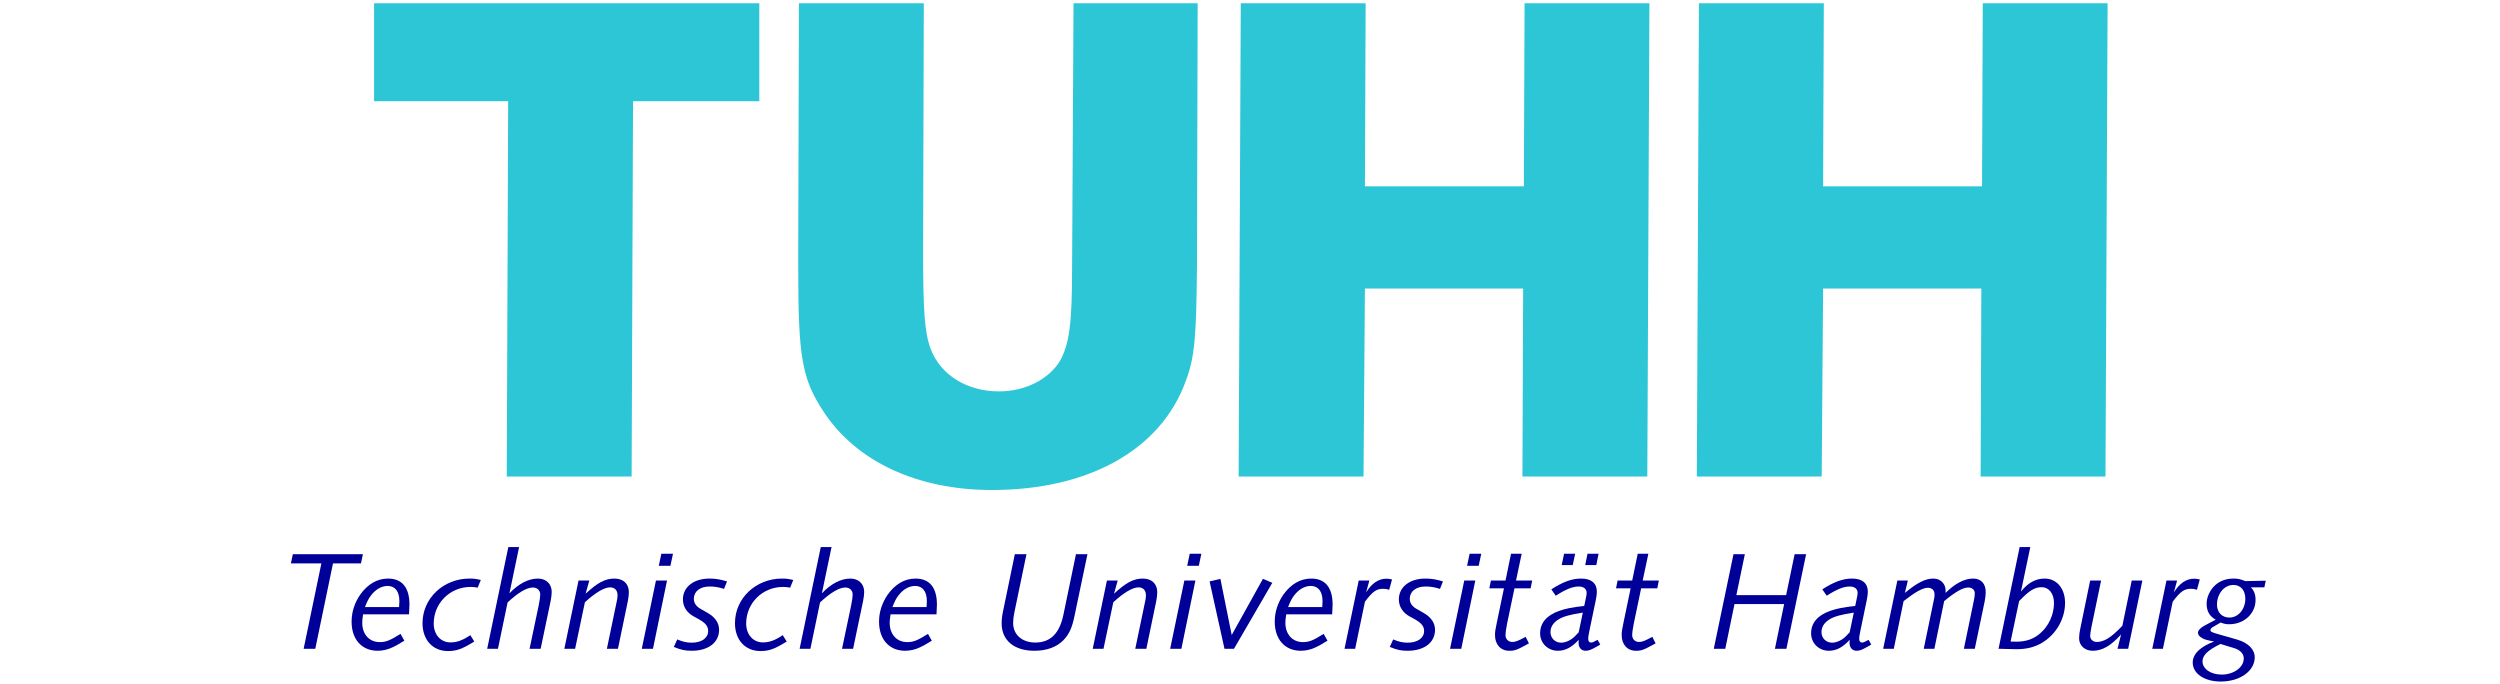
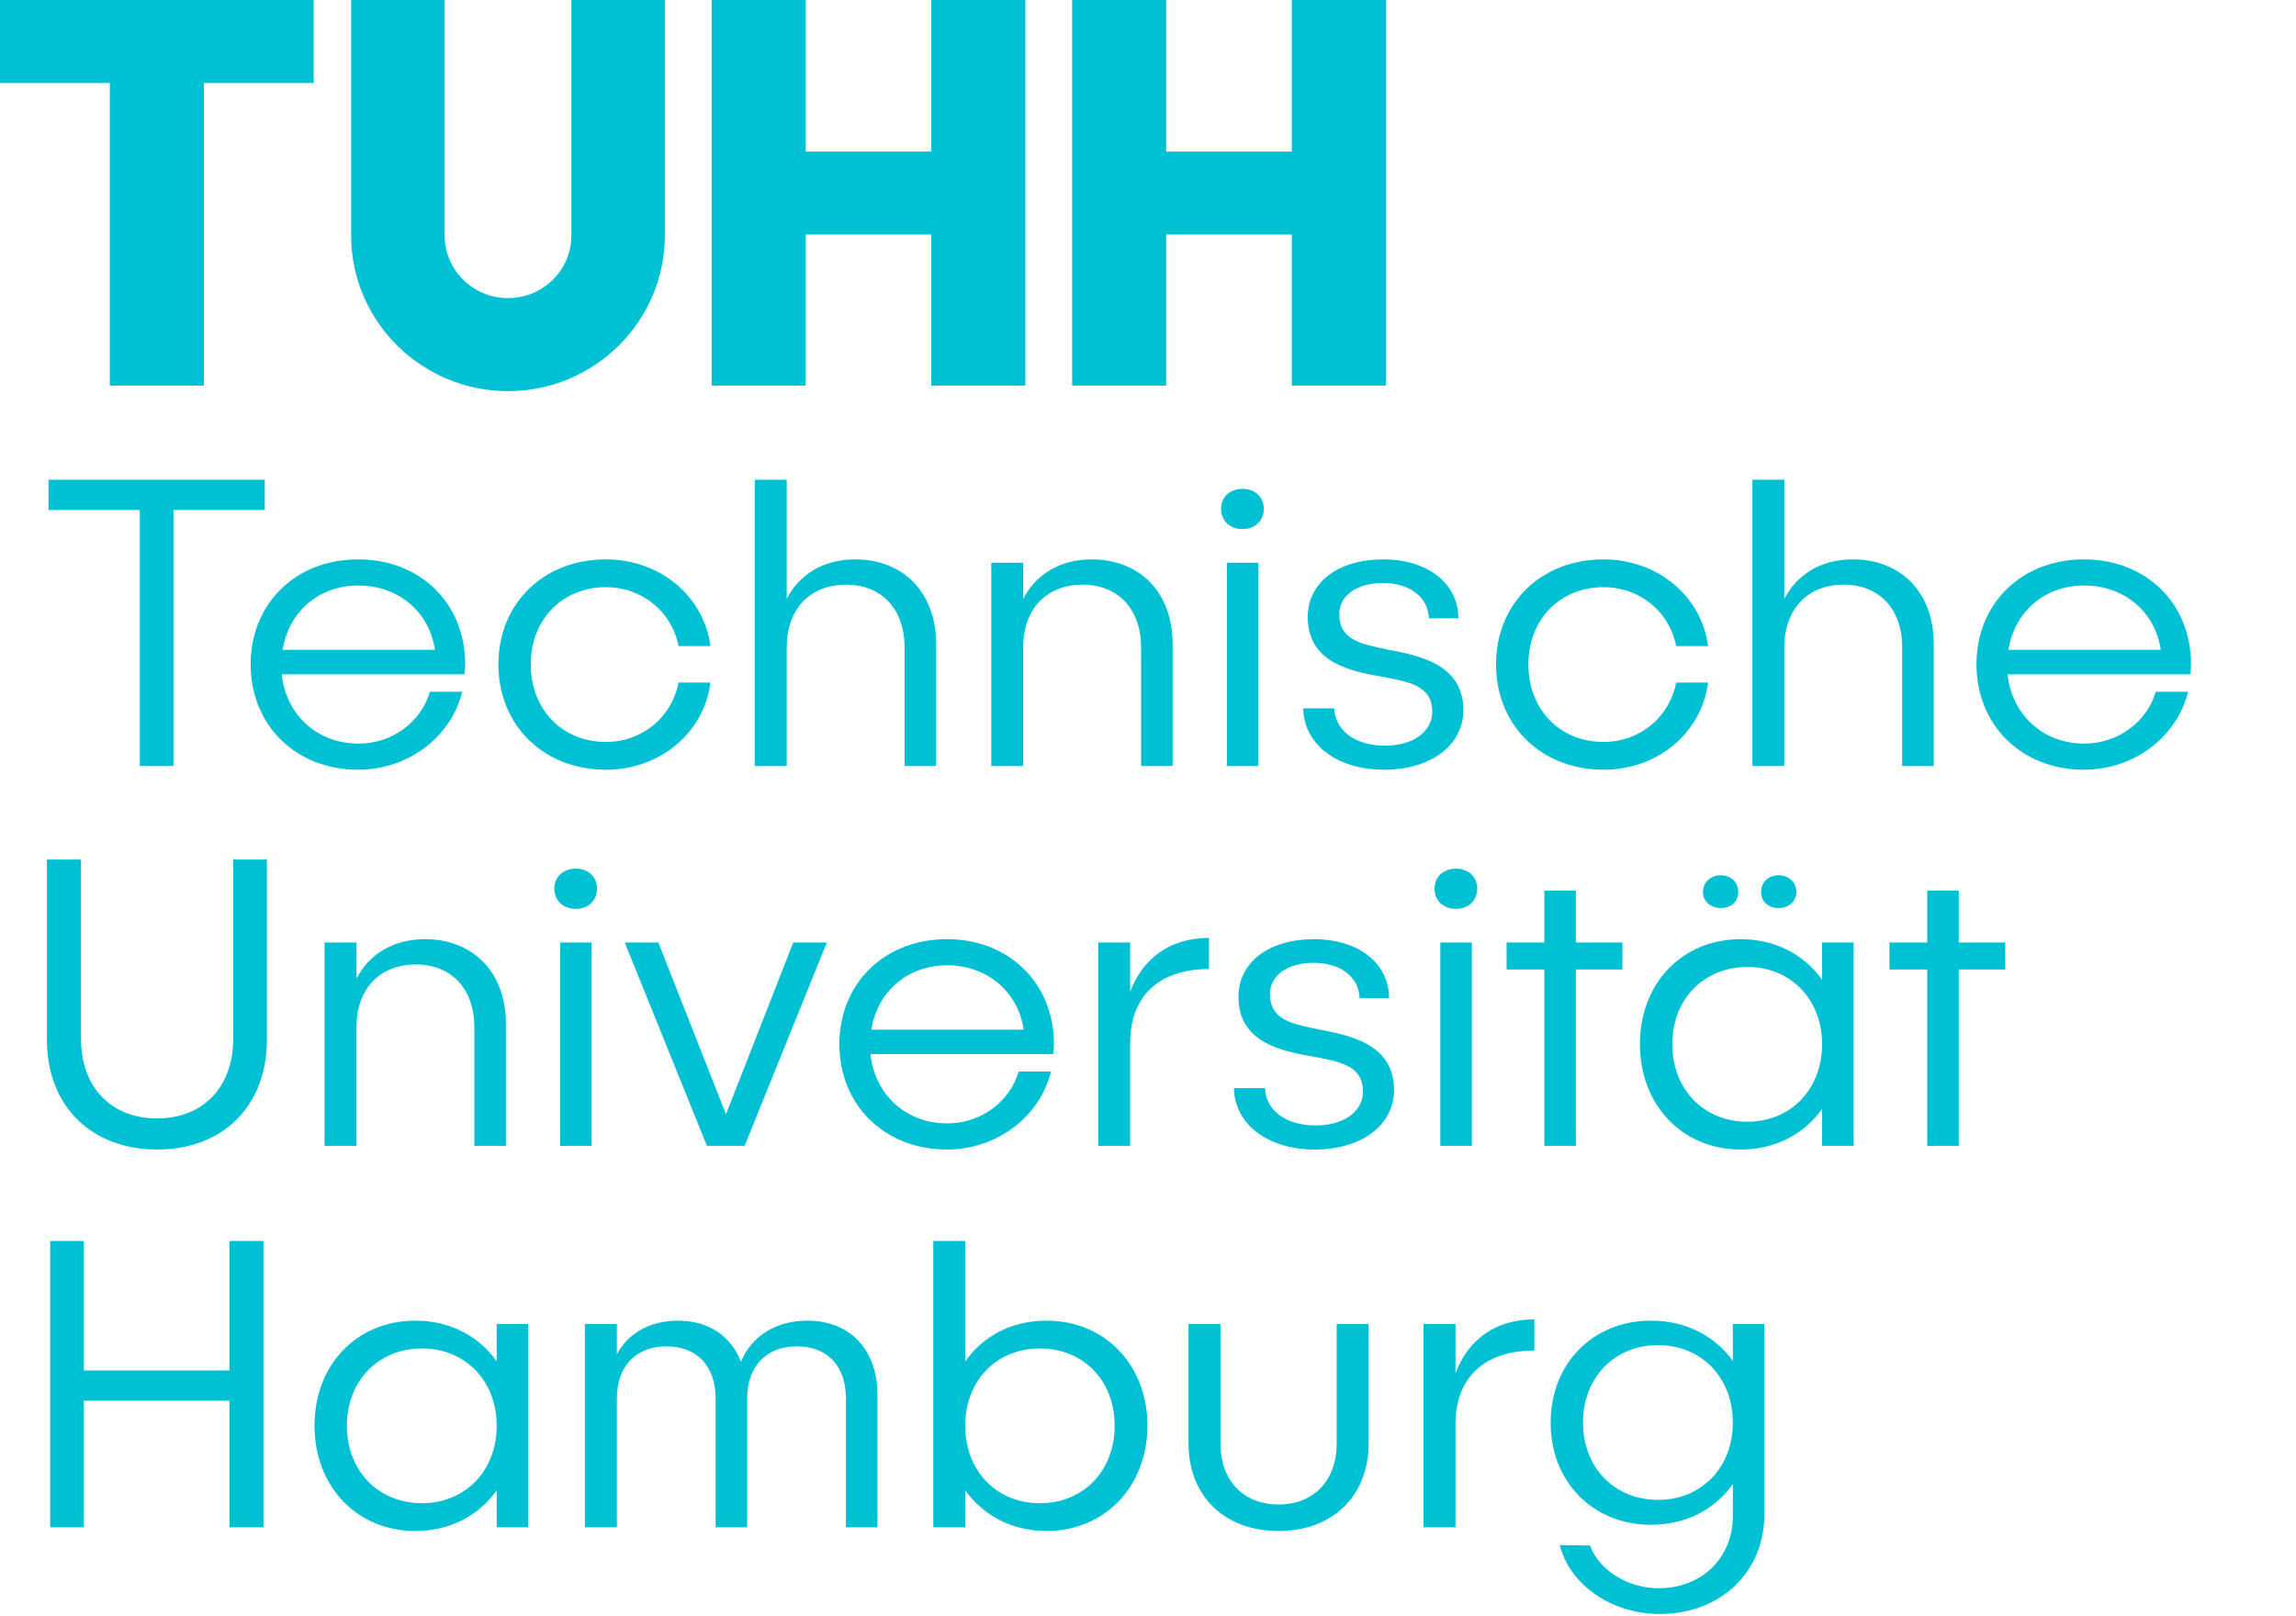
- <svg xmlns="http://www.w3.org/2000/svg" version="1.1" id="Ebene_1" x="0px" y="0px" width="1500px" height="410px" viewBox="0 0 1500 410" enable-background="new 0 0 1500 410" xml:space="preserve">
-   <g>
-     <polygon fill="#000099" points="182.189,389.261 189.172,389.261 199.802,338.034 216.567,338.034 217.756,332.502    175.723,332.502 174.535,338.034 192.829,338.034 182.189,389.261  " />
-     <path fill-rule="evenodd" clip-rule="evenodd" fill="#000099" d="M240.316,380.33c-6.384,4.003-8.771,4.933-12.51,4.933   c-6.219,0-10.464-4.679-10.464-11.574c0-1.188,0.083-2.294,0.506-5.108h27.571c0.175-2.81,0.258-4.504,0.258-5.785   c0-10.293-4.432-15.654-12.851-15.654c-6.467,0-12.169,3.315-16.683,9.617c-3.398,4.932-5.186,10.459-5.186,16.249   c0,10.645,6.125,17.452,15.66,17.452c3.058,0,6.291-0.774,9.018-2.128c1.87-0.857,2.211-1.022,6.973-3.915L240.316,380.33   L240.316,380.33z M218.954,364.241c1.446-3.568,2.21-5.103,3.574-6.89c2.727-3.662,6.384-5.79,10.041-5.79   c4.514,0,7.066,3.326,7.066,9.111c0,0.594-0.083,2.216-0.176,3.568H218.954L218.954,364.241z" />
-     <path fill="#000099" d="M282.184,381.095c-4.68,3.146-7.996,4.344-11.911,4.344c-5.878,0-10.041-4.685-10.041-11.316   c0-12.257,9.783-21.962,22.127-21.962c1.446,0,2.376,0.083,4.256,0.424l1.87-4.597c-2.893-0.677-4.256-0.847-6.725-0.847   c-15.743,0-28.253,11.827-28.253,26.806c0,9.953,6.126,16.678,15.237,16.678c5.186,0,8.501-1.188,15.826-5.702L282.184,381.095   L282.184,381.095z" />
-     <path fill="#000099" d="M292.308,389.261h6.466l5.785-27.818c6.302-5.884,11.498-8.94,15.154-8.94c2.634,0,4.421,1.704,4.421,4.256   c0,1.275-0.341,3.744-0.93,6.554l-5.454,25.949h6.642l5.96-28.501c0.423-2.045,0.671-4.178,0.671-5.624   c0-4.763-3.316-7.995-8.336-7.995c-5.62,0-11.663,3.15-17.024,8.853l5.795-27.747h-6.467L292.308,389.261L292.308,389.261z" />
-     <path fill="#000099" d="M338.606,389.261h6.467l5.867-27.911c6.384-5.873,11.663-8.931,15.154-8.931   c2.717,0,4.421,1.787,4.421,4.592c0,1.104-0.083,1.869-0.258,2.81l-6.125,29.44h6.642l5.95-28.676   c0.341-1.787,0.599-3.827,0.599-5.273c0-5.021-3.316-8.171-8.677-8.171c-5.537,0-10.134,2.469-17.282,9.101l2.221-7.913h-6.466   L338.606,389.261L338.606,389.261z" />
-     <path fill-rule="evenodd" clip-rule="evenodd" fill="#000099" d="M385.071,389.261h6.714l8.429-40.933h-6.642L385.071,389.261   L385.071,389.261z M395.277,339.48h6.983l1.529-7.236h-6.983L395.277,339.48L395.277,339.48z" />
-     <path fill="#000099" d="M404.295,388.155c4.349,1.787,6.725,2.304,10.733,2.304c9.948,0,16.425-4.938,16.425-12.598   c0-4.08-2.386-7.571-6.9-10.128l-4.163-2.387c-2.727-1.528-4.091-3.574-4.091-6.038c0-4.514,3.75-7.406,9.452-7.406   c3.058,0,5.609,0.424,8.677,1.446l1.787-4.504c-3.916-1.193-6.983-1.704-10.464-1.704c-9.535,0-16.001,5.02-16.001,12.509   c0,4.251,2.293,7.908,6.467,10.212l2.975,1.616c4.173,2.387,5.702,4.256,5.702,7.148c0,4.168-3.915,6.978-9.783,6.978   c-2.975,0-5.361-0.506-8.77-1.952L404.295,388.155L404.295,388.155z" />
-     <path fill="#000099" d="M469.653,381.095c-4.679,3.146-7.995,4.344-11.91,4.344c-5.868,0-10.041-4.685-10.041-11.316   c0-12.257,9.783-21.962,22.127-21.962c1.446,0,2.376,0.083,4.256,0.424l1.87-4.597c-2.893-0.677-4.256-0.847-6.725-0.847   c-15.743,0-28.252,11.827-28.252,26.806c0,9.953,6.125,16.678,15.236,16.678c5.186,0,8.502-1.188,15.826-5.702L469.653,381.095   L469.653,381.095z" />
-     <path fill="#000099" d="M479.777,389.261h6.467l5.785-27.818c6.301-5.884,11.497-8.94,15.154-8.94c2.634,0,4.421,1.704,4.421,4.256   c0,1.275-0.341,3.744-0.93,6.554l-5.454,25.949h6.643l5.96-28.501c0.424-2.045,0.682-4.178,0.682-5.624   c0-4.763-3.327-7.995-8.347-7.995c-5.62,0-11.652,3.15-17.024,8.853l5.795-27.747h-6.467L479.777,389.261L479.777,389.261z" />
-     <path fill-rule="evenodd" clip-rule="evenodd" fill="#000099" d="M556.798,380.33c-6.384,4.003-8.771,4.933-12.51,4.933   c-6.219,0-10.475-4.679-10.475-11.574c0-1.188,0.093-2.294,0.517-5.108h27.571c0.165-2.81,0.258-4.504,0.258-5.785   c0-10.293-4.432-15.654-12.851-15.654c-6.467,0-12.169,3.315-16.683,9.617c-3.399,4.932-5.196,10.459-5.196,16.249   c0,10.645,6.136,17.452,15.661,17.452c3.068,0,6.301-0.774,9.028-2.128c1.87-0.857,2.21-1.022,6.973-3.915L556.798,380.33   L556.798,380.33z M535.435,364.241c1.446-3.568,2.21-5.103,3.574-6.89c2.727-3.662,6.384-5.79,10.041-5.79   c4.514,0,7.065,3.326,7.065,9.111c0,0.594-0.093,2.216-0.175,3.568H535.435L535.435,364.241z" />
-     <path fill="#000099" d="M652.475,332.502h-6.89l-7.572,36.507c-2.304,11.063-7.831,16.513-16.766,16.513   c-8.005,0-13.367-4.685-13.367-11.74c0-1.963,0.258-3.92,0.682-6.048l7.324-35.231h-6.983l-7.065,34.208   c-0.589,2.552-0.848,5.108-0.848,7.319c0,10.211,7.49,16.43,19.658,16.43c7.407,0,13.357-2.221,17.448-6.384   c3.398-3.579,5.186-7.412,6.632-14.638L652.475,332.502L652.475,332.502z" />
-     <path fill="#000099" d="M655.636,389.261h6.466l5.878-27.911c6.374-5.873,11.652-8.931,15.144-8.931   c2.727,0,4.421,1.787,4.421,4.592c0,1.104-0.083,1.869-0.248,2.81l-6.136,29.44h6.642l5.96-28.676   c0.341-1.787,0.589-3.827,0.589-5.273c0-5.021-3.316-8.171-8.677-8.171c-5.527,0-10.124,2.469-17.272,9.101l2.211-7.913h-6.467   L655.636,389.261L655.636,389.261z" />
-     <path fill-rule="evenodd" clip-rule="evenodd" fill="#000099" d="M702.1,389.261h6.725l8.419-40.933h-6.632L702.1,389.261   L702.1,389.261z M712.316,339.48h6.973l1.529-7.236h-6.973L712.316,339.48L712.316,339.48z" />
-     <polygon fill="#000099" points="734.691,389.261 740.394,389.261 763.378,349.691 757.758,347.311 739.03,381.007 732.232,347.311    725.756,348.845 734.691,389.261  " />
-     <path fill-rule="evenodd" clip-rule="evenodd" fill="#000099" d="M794.203,380.33c-6.385,4.003-8.771,4.933-12.51,4.933   c-6.209,0-10.465-4.679-10.465-11.574c0-1.188,0.082-2.294,0.506-5.108h27.571c0.176-2.81,0.259-4.504,0.259-5.785   c0-10.293-4.422-15.654-12.852-15.654c-6.467,0-12.168,3.315-16.683,9.617c-3.398,4.932-5.186,10.459-5.186,16.249   c0,10.645,6.126,17.452,15.66,17.452c3.058,0,6.291-0.774,9.019-2.128c1.869-0.857,2.21-1.022,6.973-3.915L794.203,380.33   L794.203,380.33z M772.84,364.241c1.446-3.568,2.211-5.103,3.574-6.89c2.728-3.662,6.385-5.79,10.041-5.79   c4.514,0,7.065,3.326,7.065,9.111c0,0.594-0.083,2.216-0.175,3.568H772.84L772.84,364.241z" />
-     <path fill-rule="evenodd" clip-rule="evenodd" fill="#000099" d="M806.712,389.261h6.384l5.868-28.253   c4.689-6.213,6.9-7.742,11.063-7.742c1.281,0,1.963,0.176,3.491,0.6l1.704-6.214c-1.621-0.341-2.386-0.429-3.398-0.429   c-4.689,0-8.77,2.728-12.168,8.254l1.952-7.148h-6.384L806.712,389.261L806.712,389.261z" />
-     <path fill="#000099" d="M833.87,388.155c4.339,1.787,6.725,2.304,10.722,2.304c9.959,0,16.426-4.938,16.426-12.598   c0-4.08-2.387-7.571-6.891-10.128l-4.174-2.387c-2.727-1.528-4.09-3.574-4.09-6.038c0-4.514,3.75-7.406,9.451-7.406   c3.059,0,5.62,0.424,8.678,1.446l1.787-4.504c-3.915-1.193-6.973-1.704-10.465-1.704c-9.534,0-16,5.02-16,12.509   c0,4.251,2.303,7.908,6.466,10.212l2.985,1.616c4.163,2.387,5.691,4.256,5.691,7.148c0,4.168-3.914,6.978-9.782,6.978   c-2.975,0-5.36-0.506-8.76-1.952L833.87,388.155L833.87,388.155z" />
-     <path fill-rule="evenodd" clip-rule="evenodd" fill="#000099" d="M870.035,389.261h6.725l8.42-40.933h-6.633L870.035,389.261   L870.035,389.261z M880.241,339.48h6.983l1.529-7.236h-6.974L880.241,339.48L880.241,339.48z" />
-     <path fill="#000099" d="M893.608,353.008h8.76l-4.245,20.433c-0.94,4.421-1.116,5.526-1.116,7.654c0,5.614,3.409,9.364,8.513,9.364   c3.408,0,4.597-0.434,11.827-4.432l-1.952-3.915c-4.597,2.469-6.126,3.068-8.006,3.068c-2.376,0-4.08-1.704-4.08-4.086   c0-1.446,0.341-3.75,0.857-6.467l4.504-21.62h9.699l0.94-4.68h-9.7l3.398-16.084h-6.384l-3.315,16.084h-8.771L893.608,353.008   L893.608,353.008z" />
-     <path fill-rule="evenodd" clip-rule="evenodd" fill="#000099" d="M958.543,383.899c-2.469,1.363-2.975,1.622-3.915,1.622   c-1.105,0-1.704-0.765-1.704-2.299c0-1.022,0.093-1.616,0.682-4.597l3.832-18.382c0.424-1.87,0.682-4.003,0.682-5.191   c0-5.103-3.315-7.912-9.451-7.912c-5.527,0-10.889,1.962-17.861,6.466l2.635,3.833c5.949-3.833,10.123-5.537,13.78-5.537   c2.975,0,4.772,1.446,4.772,3.832c0,0.507-0.094,1.105-0.176,1.705l-1.281,6.131c-6.973,0.754-11.312,1.611-15.061,2.975   c-7.49,2.635-11.404,7.236-11.404,13.444c0,5.873,4.597,10.47,10.64,10.47c4.514,0,8.336-2.045,12.51-6.56l-0.083,1.787   c0,2.893,1.694,4.772,4.174,4.772c1.787,0,3.232-0.517,6.384-2.304c0.847-0.423,1.694-0.93,2.458-1.446L958.543,383.899   L958.543,383.899z M947.222,379.391l-2.046,2.128c-2.293,2.474-5.691,4.085-8.502,4.085c-3.656,0-6.383-2.722-6.383-6.378   c0-3.068,1.704-5.702,4.938-7.665c2.975-1.782,6.89-2.805,14.462-4.003L947.222,379.391L947.222,379.391z M937.016,339.057h6.632   l1.446-6.812h-6.633L937.016,339.057L937.016,339.057z M951.137,339.057h6.642l1.364-6.812H952.5L951.137,339.057L951.137,339.057z   " />
-     <path fill="#000099" d="M969.617,353.008h8.76l-4.256,20.433c-0.93,4.421-1.105,5.526-1.105,7.654c0,5.614,3.398,9.364,8.512,9.364   c3.409,0,4.597-0.434,11.828-4.432l-1.953-3.915c-4.596,2.469-6.125,3.068-7.995,3.068c-2.386,0-4.091-1.704-4.091-4.086   c0-1.446,0.342-3.75,0.848-6.467l4.514-21.62h9.7l0.93-4.68h-9.689l3.398-16.084h-6.374l-3.326,16.084h-8.77L969.617,353.008   L969.617,353.008z" />
-     <polygon fill="#000099" points="1028.271,389.261 1035.161,389.261 1040.697,362.454 1070.479,362.454 1064.953,389.261    1071.843,389.261 1083.671,332.502 1076.781,332.502 1071.678,357.099 1041.813,357.099 1046.916,332.502 1040.099,332.502    1028.271,389.261  " />
-     <path fill-rule="evenodd" clip-rule="evenodd" fill="#000099" d="M1121.138,383.899c-2.469,1.363-2.985,1.622-3.915,1.622   c-1.115,0-1.704-0.765-1.704-2.299c0-1.022,0.082-1.616,0.682-4.597l3.822-18.382c0.434-1.87,0.682-4.003,0.682-5.191   c0-5.103-3.316-7.912-9.452-7.912c-5.526,0-10.888,1.962-17.86,6.466l2.634,3.833c5.961-3.833,10.123-5.537,13.78-5.537   c2.985,0,4.772,1.446,4.772,3.832c0,0.507-0.093,1.105-0.176,1.705l-1.271,6.131c-6.983,0.754-11.321,1.611-15.062,2.975   c-7.499,2.635-11.404,7.236-11.404,13.444c0,5.873,4.587,10.47,10.641,10.47c4.504,0,8.336-2.045,12.499-6.56l-0.083,1.787   c0,2.893,1.705,4.772,4.174,4.772c1.787,0,3.233-0.517,6.384-2.304c0.857-0.423,1.704-0.93,2.469-1.446L1121.138,383.899   L1121.138,383.899z M1109.806,379.391l-2.035,2.128c-2.304,2.474-5.702,4.085-8.512,4.085c-3.657,0-6.384-2.722-6.384-6.378   c0-3.068,1.704-5.702,4.938-7.665c2.985-1.782,6.891-2.805,14.462-4.003L1109.806,379.391L1109.806,379.391z" />
-     <path fill-rule="evenodd" clip-rule="evenodd" fill="#000099" d="M1129.908,389.261h6.373l5.878-28.588   c6.808-5.361,11.487-8.006,14.473-8.006c2.552,0,4.08,1.446,4.08,3.915c0,1.11,0,1.533-0.175,2.298l-6.291,30.381h6.384   l5.867-28.588c6.642-5.537,11.239-8.171,14.473-8.171c2.293,0,3.904,1.445,3.904,3.398c0,1.11-0.165,2.557-0.506,4.178   l-6.043,29.183h6.549l5.96-28.588c0.342-1.793,0.6-3.915,0.6-5.279c0-5.278-2.81-8.253-7.582-8.253   c-5.186,0-10.878,2.975-16.497,8.594v-1.446c0-4.08-3.068-7.147-7.324-7.147c-4.845,0-9.524,2.386-17.106,8.594l1.787-7.406h-6.301   L1129.908,389.261L1129.908,389.261z" />
-     <path fill-rule="evenodd" clip-rule="evenodd" fill="#000099" d="M1199.119,389.261c6.467,0.176,8.688,0.259,10.641,0.259   c6.291,0,10.97-1.188,15.566-3.916c8.348-5.02,13.708-14.291,13.708-23.914c0-8.589-5.021-14.549-12.179-14.549   c-5.444,0-10.123,2.551-14.286,7.83l5.608-26.725h-6.384L1199.119,389.261L1199.119,389.261z M1211.464,360.673   c6.032-6.302,9.266-8.347,13.439-8.347c4.514,0,7.489,3.832,7.489,9.539c0,6.803-3.15,13.786-8.265,18.124   c-3.987,3.487-8.501,5.016-14.368,5.016l-3.409-0.083L1211.464,360.673L1211.464,360.673z" />
-     <path fill="#000099" d="M1254.096,348.328l-5.961,29.017c-0.423,2.046-0.682,3.921-0.682,5.625c0,4.339,3.409,7.489,8.182,7.489   c5.785,0,10.971-3.068,17.014-9.793l-2.128,8.595h6.384l8.512-40.933h-6.384l-5.619,27.147c-6.808,7.153-10.971,9.705-15.402,9.705   c-2.211,0-3.915-1.622-3.915-3.662c0-0.935,0.341-3.058,0.774-5.361l5.785-27.829H1254.096L1254.096,348.328z" />
-     <path fill-rule="evenodd" clip-rule="evenodd" fill="#000099" d="M1291.366,389.261h6.384l5.878-28.253   c4.68-6.213,6.891-7.742,11.063-7.742c1.271,0,1.953,0.176,3.481,0.6l1.704-6.214c-1.621-0.341-2.386-0.429-3.398-0.429   c-4.68,0-8.77,2.728-12.168,8.254l1.952-7.148h-6.384L1291.366,389.261L1291.366,389.261z" />
-     <path fill-rule="evenodd" clip-rule="evenodd" fill="#000099" d="M1359.462,348.421l-12.262,0.248   c-2.975-1.188-4.504-1.528-7.065-1.528c-4.422,0-8.161,1.363-11.053,3.997c-3.068,2.81-5.114,7.148-5.114,11.068   c0,4.504,1.787,7.572,5.454,9.612l-6.9,3.657c-2.293,1.28-3.739,2.81-3.739,4.173c0,1.276,0.847,2.299,2.552,3.233   c1.363,0.853,2.81,1.193,7.148,2.04c-8.336,3.068-12.851,7.489-12.851,12.598c0,6.637,6.973,11.399,16.849,11.399   c11.486,0,20.35-6.296,20.35-14.55c0-4.768-3.926-8.683-10.567-10.635l-10.454-2.98c-4.855-1.363-5.537-1.704-5.537-2.727   c0-0.683,0.589-1.364,1.705-1.953l4.421-2.551c2.21,0.847,3.315,1.022,5.196,1.022c8.842,0,15.742-6.39,15.742-14.556   c0-3.32-0.939-5.702-2.81-7.571h8.078L1359.462,348.421L1359.462,348.421z M1340.052,350.973c4.339,0,7.148,3.233,7.148,8.254   c0,6.296-4.256,11.316-9.524,11.316c-4.514,0-7.489-3.15-7.489-7.748C1330.187,356.241,1334.525,350.973,1340.052,350.973   L1340.052,350.973z M1336.994,387.814c4.504,1.363,4.504,1.363,5.186,1.705c2.645,1.271,4.08,3.232,4.08,5.531   c0,5.361-5.949,9.7-13.264,9.7c-6.559,0-11.497-3.409-11.497-7.996c0-3.574,3.151-6.637,10.815-10.387L1336.994,387.814   L1336.994,387.814z" />
-     <polygon fill="#2DC6D6" points="224.449,1.978 224.449,60.725 304.899,60.725 304.052,285.914 378.976,285.914 379.823,60.725    455.593,60.725 455.593,1.978 224.449,1.978  " />
-     <path fill="#2DC6D6" d="M644.106,1.978l-0.847,158.359c0,34.481-1.705,45.979-7.242,56.19c-6.807,11.063-20.856,18.31-36.609,18.31   c-19.152,0-34.905-9.798-40.866-25.122c-3.833-10.211-4.679-22.985-4.679-59.171l0.423-148.566h-74.924l-0.423,146.867v11.492   c0,54.058,2.128,66.83,15.33,86.84c19.576,29.797,56.185,46.825,100.883,46.825c58.323,0,101.317-24.26,116.213-65.131   c5.537-14.477,6.394-26.816,6.817-68.534l0.424-158.359H644.106L644.106,1.978z" />
-     <polygon fill="#2DC6D6" points="988.386,285.914 989.656,1.978 914.743,1.978 914.319,111.807 818.952,111.807 819.387,1.978    744.463,1.978 743.182,285.914 818.105,285.914 818.952,173.11 913.886,173.11 913.462,285.914 988.386,285.914  " />
-     <polygon fill="#2DC6D6" points="1263.289,285.914 1264.569,1.978 1189.656,1.978 1189.223,111.807 1093.865,111.807    1094.289,1.978 1019.365,1.978 1018.095,285.914 1093.019,285.914 1093.865,173.11 1188.799,173.11 1188.375,285.914    1263.289,285.914  " />
+ <svg xmlns="http://www.w3.org/2000/svg" width="179px" height="126px" viewBox="0 0 179 126" version="1.1">
+   <g id="Logo-/-New-FULL-DE" stroke="none" stroke-width="1" fill="none" fill-rule="evenodd">
+     <path d="M128.721,102.984 C131.44,102.984 133.704,104.181 135.095,106.123 L135.095,106.123 L135.095,103.243 L137.554,103.243 L137.554,118.094 C137.554,122.591 134.157,125.859 129.401,125.859 C125.647,125.859 122.38,123.594 121.603,120.488 L121.603,120.488 L123.966,120.52 C124.644,122.429 126.909,123.853 129.304,123.853 C132.668,123.853 135.095,121.491 135.095,118.223 L135.095,118.223 L135.095,115.732 C133.704,117.706 131.44,118.903 128.721,118.903 C124.192,118.903 120.891,115.57 120.891,110.943 C120.891,106.317 124.192,102.984 128.721,102.984 Z M32.383,102.984 C35.069,102.984 37.334,104.181 38.724,106.155 L38.724,106.155 L38.724,103.243 L41.184,103.243 L41.184,119.097 L38.724,119.097 L38.724,116.217 C37.334,118.191 35.069,119.388 32.383,119.388 C27.822,119.388 24.521,115.926 24.521,111.17 C24.521,106.414 27.822,102.984 32.383,102.984 Z M75.252,96.772 L75.252,106.155 C76.644,104.181 78.876,102.984 81.594,102.984 C86.124,102.984 89.457,106.414 89.457,111.17 C89.457,115.926 86.124,119.388 81.594,119.388 C78.876,119.388 76.644,118.158 75.252,116.217 L75.252,116.217 L75.252,119.097 L72.761,119.097 L72.761,96.772 L75.252,96.772 Z M95.15,103.243 L95.15,112.561 C95.15,115.441 96.93,117.317 99.68,117.317 C102.43,117.317 104.21,115.441 104.21,112.561 L104.21,112.561 L104.21,103.243 L106.701,103.243 L106.701,112.561 C106.701,116.67 103.886,119.388 99.68,119.388 C95.474,119.388 92.659,116.67 92.659,112.561 L92.659,112.561 L92.659,103.243 L95.15,103.243 Z M119.621,102.887 L119.621,105.314 C115.737,105.314 113.472,107.417 113.472,111.073 L113.472,111.073 L113.472,119.097 L110.981,119.097 L110.981,103.243 L113.472,103.243 L113.472,107.093 C114.475,104.408 116.644,102.887 119.621,102.887 L119.621,102.887 Z M6.532,96.772 L6.532,106.867 L17.889,106.867 L17.889,96.772 L20.541,96.772 L20.541,119.097 L17.889,119.097 L17.889,109.229 L6.532,109.229 L6.532,119.097 L3.912,119.097 L3.912,96.772 L6.532,96.772 Z M62.943,102.984 C66.243,102.984 68.41,105.217 68.41,108.776 L68.41,108.776 L68.41,119.097 L65.951,119.097 L65.951,109.067 C65.951,106.543 64.528,104.99 62.133,104.99 C59.739,104.99 58.251,106.543 58.251,109.067 L58.251,109.067 L58.251,119.097 L55.791,119.097 L55.791,109.067 C55.791,106.543 54.368,104.99 51.941,104.99 C49.58,104.99 48.092,106.543 48.092,109.067 L48.092,109.067 L48.092,119.097 L45.599,119.097 L45.599,103.243 L48.092,103.243 L48.092,105.605 C48.998,103.922 50.712,102.984 52.88,102.984 C55.242,102.984 56.989,104.181 57.766,106.187 C58.606,104.181 60.483,102.984 62.943,102.984 Z M81.076,105.152 C77.68,105.152 75.252,107.676 75.252,111.17 C75.252,114.697 77.68,117.22 81.076,117.22 C84.474,117.22 86.9,114.697 86.9,111.17 C86.9,107.676 84.474,105.152 81.076,105.152 Z M32.901,105.152 C29.503,105.152 27.044,107.676 27.044,111.17 C27.044,114.697 29.503,117.22 32.901,117.22 C36.266,117.22 38.724,114.697 38.724,111.17 C38.724,107.676 36.266,105.152 32.901,105.152 Z M129.272,104.893 C125.874,104.893 123.415,107.417 123.415,110.943 C123.415,114.438 125.874,116.961 129.272,116.961 C132.637,116.961 135.095,114.438 135.095,110.943 C135.095,107.417 132.637,104.893 129.272,104.893 Z M135.714,73.237 C138.399,73.237 140.663,74.434 142.054,76.408 L142.054,76.408 L142.054,73.496 L144.513,73.496 L144.513,89.35 L142.054,89.35 L142.054,86.47 C140.663,88.444 138.399,89.641 135.714,89.641 C131.151,89.641 127.852,86.179 127.852,81.423 C127.852,76.667 131.151,73.237 135.714,73.237 Z M102.441,73.237 C105.903,73.237 108.296,75.114 108.296,77.831 L108.296,77.831 L105.999,77.831 C105.934,76.181 104.511,75.081 102.407,75.081 C100.401,75.081 99.01,76.052 99.01,77.508 C99.01,79.514 100.694,79.837 102.731,80.258 C105.061,80.711 108.684,81.326 108.684,84.982 C108.684,87.732 106.162,89.641 102.505,89.641 C98.817,89.641 96.26,87.667 96.195,84.852 L96.195,84.852 L98.623,84.852 C98.688,86.6 100.272,87.764 102.57,87.764 C104.737,87.764 106.258,86.697 106.258,85.111 C106.258,83.073 104.415,82.782 102.376,82.393 C99.95,81.973 96.552,81.326 96.552,77.734 C96.552,75.017 98.947,73.237 102.441,73.237 Z M6.312,67.025 L6.312,80.97 C6.312,84.755 8.643,87.214 12.233,87.214 C15.857,87.214 18.186,84.755 18.186,80.97 L18.186,80.97 L18.186,67.025 L20.808,67.025 L20.808,81.099 C20.808,86.244 17.378,89.641 12.265,89.641 C7.122,89.641 3.659,86.244 3.659,81.099 L3.659,81.099 L3.659,67.025 L6.312,67.025 Z M73.82,73.237 C78.672,73.237 82.168,76.667 82.168,81.423 C82.168,81.682 82.135,81.941 82.103,82.199 L82.103,82.199 L67.867,82.199 C68.189,85.338 70.617,87.603 73.852,87.603 C76.505,87.603 78.737,85.888 79.416,83.558 L79.416,83.558 L81.941,83.558 C81.067,87.085 77.734,89.641 73.82,89.641 C68.966,89.641 65.439,86.179 65.439,81.423 C65.439,76.667 68.966,73.237 73.82,73.237 Z M51.327,73.496 L56.6,86.891 L61.843,73.496 L64.463,73.496 L58.056,89.35 L55.112,89.35 L48.706,73.496 L51.327,73.496 Z M46.127,73.496 L46.127,89.35 L43.669,89.35 L43.669,73.496 L46.127,73.496 Z M114.749,73.496 L114.749,89.35 L112.29,89.35 L112.29,73.496 L114.749,73.496 Z M33.132,73.237 C36.885,73.237 39.441,75.826 39.441,79.805 L39.441,79.805 L39.441,89.35 L36.981,89.35 L36.981,80.096 C36.981,77.12 35.202,75.211 32.419,75.211 C29.605,75.211 27.793,77.12 27.793,80.096 L27.793,80.096 L27.793,89.35 L25.302,89.35 L25.302,73.496 L27.793,73.496 L27.793,76.311 C28.796,74.37 30.704,73.237 33.132,73.237 Z M122.859,69.452 L122.859,73.496 L126.483,73.496 L126.483,75.599 L122.859,75.599 L122.859,89.35 L120.4,89.35 L120.4,75.599 L117.456,75.599 L117.456,73.496 L120.4,73.496 L120.4,69.452 L122.859,69.452 Z M152.708,69.452 L152.708,73.496 L156.333,73.496 L156.333,75.599 L152.708,75.599 L152.708,89.35 L150.25,89.35 L150.25,75.599 L147.305,75.599 L147.305,73.496 L150.25,73.496 L150.25,69.452 L152.708,69.452 Z M94.257,73.14 L94.257,75.567 C90.376,75.567 88.111,77.67 88.111,81.326 L88.111,81.326 L88.111,89.35 L85.62,89.35 L85.62,73.496 L88.111,73.496 L88.111,77.346 C89.114,74.661 91.281,73.14 94.257,73.14 L94.257,73.14 Z M136.232,75.405 C132.833,75.405 130.375,77.929 130.375,81.423 C130.375,84.95 132.833,87.473 136.232,87.473 C139.595,87.473 142.054,84.95 142.054,81.423 C142.054,77.929 139.595,75.405 136.232,75.405 Z M73.852,75.275 C70.746,75.275 68.416,77.314 67.93,80.29 L67.93,80.29 L79.805,80.29 C79.385,77.346 76.957,75.275 73.852,75.275 Z M113.519,67.737 C114.49,67.737 115.168,68.384 115.168,69.29 C115.168,70.228 114.49,70.875 113.519,70.875 C112.516,70.875 111.837,70.228 111.837,69.29 C111.837,68.384 112.516,67.737 113.519,67.737 Z M44.898,67.737 C45.87,67.737 46.548,68.384 46.548,69.29 C46.548,70.228 45.87,70.875 44.898,70.875 C43.895,70.875 43.217,70.228 43.217,69.29 C43.217,68.384 43.895,67.737 44.898,67.737 Z M138.657,68.254 C139.466,68.254 140.048,68.805 140.048,69.549 C140.048,70.293 139.466,70.81 138.657,70.81 C137.849,70.81 137.298,70.293 137.298,69.549 C137.298,68.805 137.849,68.254 138.657,68.254 Z M134.161,68.254 C134.97,68.254 135.519,68.805 135.519,69.549 C135.519,70.293 134.97,70.81 134.161,70.81 C133.351,70.81 132.769,70.293 132.769,69.549 C132.769,68.805 133.351,68.254 134.161,68.254 Z M47.236,43.62 C51.443,43.62 54.873,46.467 55.391,50.382 L55.391,50.382 L52.898,50.382 C52.382,47.697 50.051,45.788 47.236,45.788 C43.84,45.788 41.38,48.312 41.38,51.806 C41.38,55.333 43.84,57.856 47.236,57.856 C50.084,57.856 52.382,55.915 52.898,53.229 L52.898,53.229 L55.391,53.229 C54.873,57.177 51.443,60.024 47.236,60.024 C42.383,60.024 38.856,56.562 38.856,51.806 C38.856,47.05 42.383,43.62 47.236,43.62 Z M27.922,43.62 C32.775,43.62 36.269,47.05 36.269,51.806 C36.269,52.065 36.236,52.324 36.203,52.582 L36.203,52.582 L21.968,52.582 C22.291,55.721 24.718,57.986 27.953,57.986 C30.607,57.986 32.84,56.271 33.519,53.941 L33.519,53.941 L36.042,53.941 C35.169,57.468 31.837,60.024 27.922,60.024 C23.067,60.024 19.541,56.562 19.541,51.806 C19.541,47.05 23.067,43.62 27.922,43.62 Z M162.47,43.62 C167.322,43.62 170.817,47.05 170.817,51.806 C170.817,52.065 170.785,52.324 170.752,52.582 L170.752,52.582 L156.517,52.582 C156.839,55.721 159.267,57.986 162.501,57.986 C165.155,57.986 167.387,56.271 168.066,53.941 L168.066,53.941 L170.59,53.941 C169.718,57.468 166.385,60.024 162.47,60.024 C157.617,60.024 154.089,56.562 154.089,51.806 C154.089,47.05 157.617,43.62 162.47,43.62 Z M125.013,43.62 C129.22,43.62 132.649,46.467 133.167,50.382 L133.167,50.382 L130.675,50.382 C130.157,47.697 127.828,45.788 125.013,45.788 C121.615,45.788 119.156,48.312 119.156,51.806 C119.156,55.333 121.615,57.856 125.013,57.856 C127.861,57.856 130.157,55.915 130.675,53.229 L130.675,53.229 L133.167,53.229 C132.649,57.177 129.22,60.024 125.013,60.024 C120.159,60.024 116.633,56.562 116.633,51.806 C116.633,47.05 120.159,43.62 125.013,43.62 Z M107.843,43.62 C111.305,43.62 113.698,45.497 113.698,48.214 L113.698,48.214 L111.401,48.214 C111.337,46.564 109.913,45.464 107.811,45.464 C105.805,45.464 104.412,46.435 104.412,47.891 C104.412,49.897 106.096,50.22 108.133,50.641 C110.463,51.094 114.087,51.709 114.087,55.365 C114.087,58.115 111.564,60.024 107.907,60.024 C104.219,60.024 101.662,58.05 101.597,55.235 L101.597,55.235 L104.025,55.235 C104.09,56.983 105.674,58.147 107.972,58.147 C110.139,58.147 111.66,57.08 111.66,55.494 C111.66,53.456 109.817,53.165 107.778,52.776 C105.352,52.356 101.954,51.709 101.954,48.117 C101.954,45.4 104.349,43.62 107.843,43.62 Z M85.111,43.62 C88.864,43.62 91.419,46.209 91.419,50.188 L91.419,50.188 L91.419,59.733 L88.96,59.733 L88.96,50.479 C88.96,47.503 87.181,45.594 84.398,45.594 C81.584,45.594 79.772,47.503 79.772,50.479 L79.772,50.479 L79.772,59.733 L77.281,59.733 L77.281,43.879 L79.772,43.879 L79.772,46.694 C80.775,44.753 82.684,43.62 85.111,43.62 Z M20.642,37.408 L20.642,39.77 L13.524,39.77 L13.524,59.733 L10.902,59.733 L10.902,39.77 L3.784,39.77 L3.784,37.408 L20.642,37.408 Z M139.109,37.408 L139.109,46.694 C140.113,44.753 142.022,43.62 144.448,43.62 C148.202,43.62 150.757,46.209 150.757,50.188 L150.757,50.188 L150.757,59.733 L148.298,59.733 L148.298,50.479 C148.298,47.503 146.518,45.594 143.737,45.594 C140.922,45.594 139.109,47.503 139.109,50.479 L139.109,50.479 L139.109,59.733 L136.619,59.733 L136.619,37.408 L139.109,37.408 Z M98.108,43.879 L98.108,59.733 L95.648,59.733 L95.648,43.879 L98.108,43.879 Z M61.334,37.408 L61.334,46.694 C62.337,44.753 64.246,43.62 66.671,43.62 C70.424,43.62 72.981,46.209 72.981,50.188 L72.981,50.188 L72.981,59.733 L70.522,59.733 L70.522,50.479 C70.522,47.503 68.743,45.594 65.96,45.594 C63.145,45.594 61.334,47.503 61.334,50.479 L61.334,50.479 L61.334,59.733 L58.842,59.733 L58.842,37.408 L61.334,37.408 Z M162.501,45.658 C159.395,45.658 157.066,47.697 156.582,50.673 L156.582,50.673 L168.456,50.673 C168.035,47.729 165.607,45.658 162.501,45.658 Z M27.953,45.658 C24.848,45.658 22.517,47.697 22.032,50.673 L22.032,50.673 L33.907,50.673 C33.486,47.729 31.059,45.658 27.953,45.658 Z M96.877,38.12 C97.849,38.12 98.528,38.767 98.528,39.673 C98.528,40.611 97.849,41.258 96.877,41.258 C95.874,41.258 95.195,40.611 95.195,39.673 C95.195,38.767 95.874,38.12 96.877,38.12 Z M34.664,0 L34.664,18.363 C34.67,21.055 36.888,23.248 39.605,23.248 C42.33,23.248 44.547,21.057 44.547,18.363 L44.547,0 L51.834,0 L51.834,18.363 C51.834,25.055 46.349,30.5 39.605,30.5 C32.862,30.5 27.375,25.055 27.375,18.363 L27.375,0 L34.664,0 Z M62.814,0 L62.814,11.821 L72.606,11.821 L72.606,0 L79.94,0 L79.94,30.068 L72.606,30.068 L72.606,18.292 L62.814,18.292 L62.814,30.068 L55.481,30.068 L55.481,0 L62.814,0 Z M24.459,0 L24.459,6.471 L15.897,6.471 L15.897,30.068 L8.564,30.068 L8.564,6.471 L5.68434189e-14,6.471 L5.68434189e-14,0 L24.459,0 Z M90.919,0 L90.919,11.821 L100.711,11.821 L100.711,0 L108.044,0 L108.044,30.068 L100.711,30.068 L100.711,18.292 L90.919,18.292 L90.919,30.068 L83.586,30.068 L83.586,0 L90.919,0 Z" id="Combined-Shape" fill="#00C1D4" />
  </g>
</svg>
